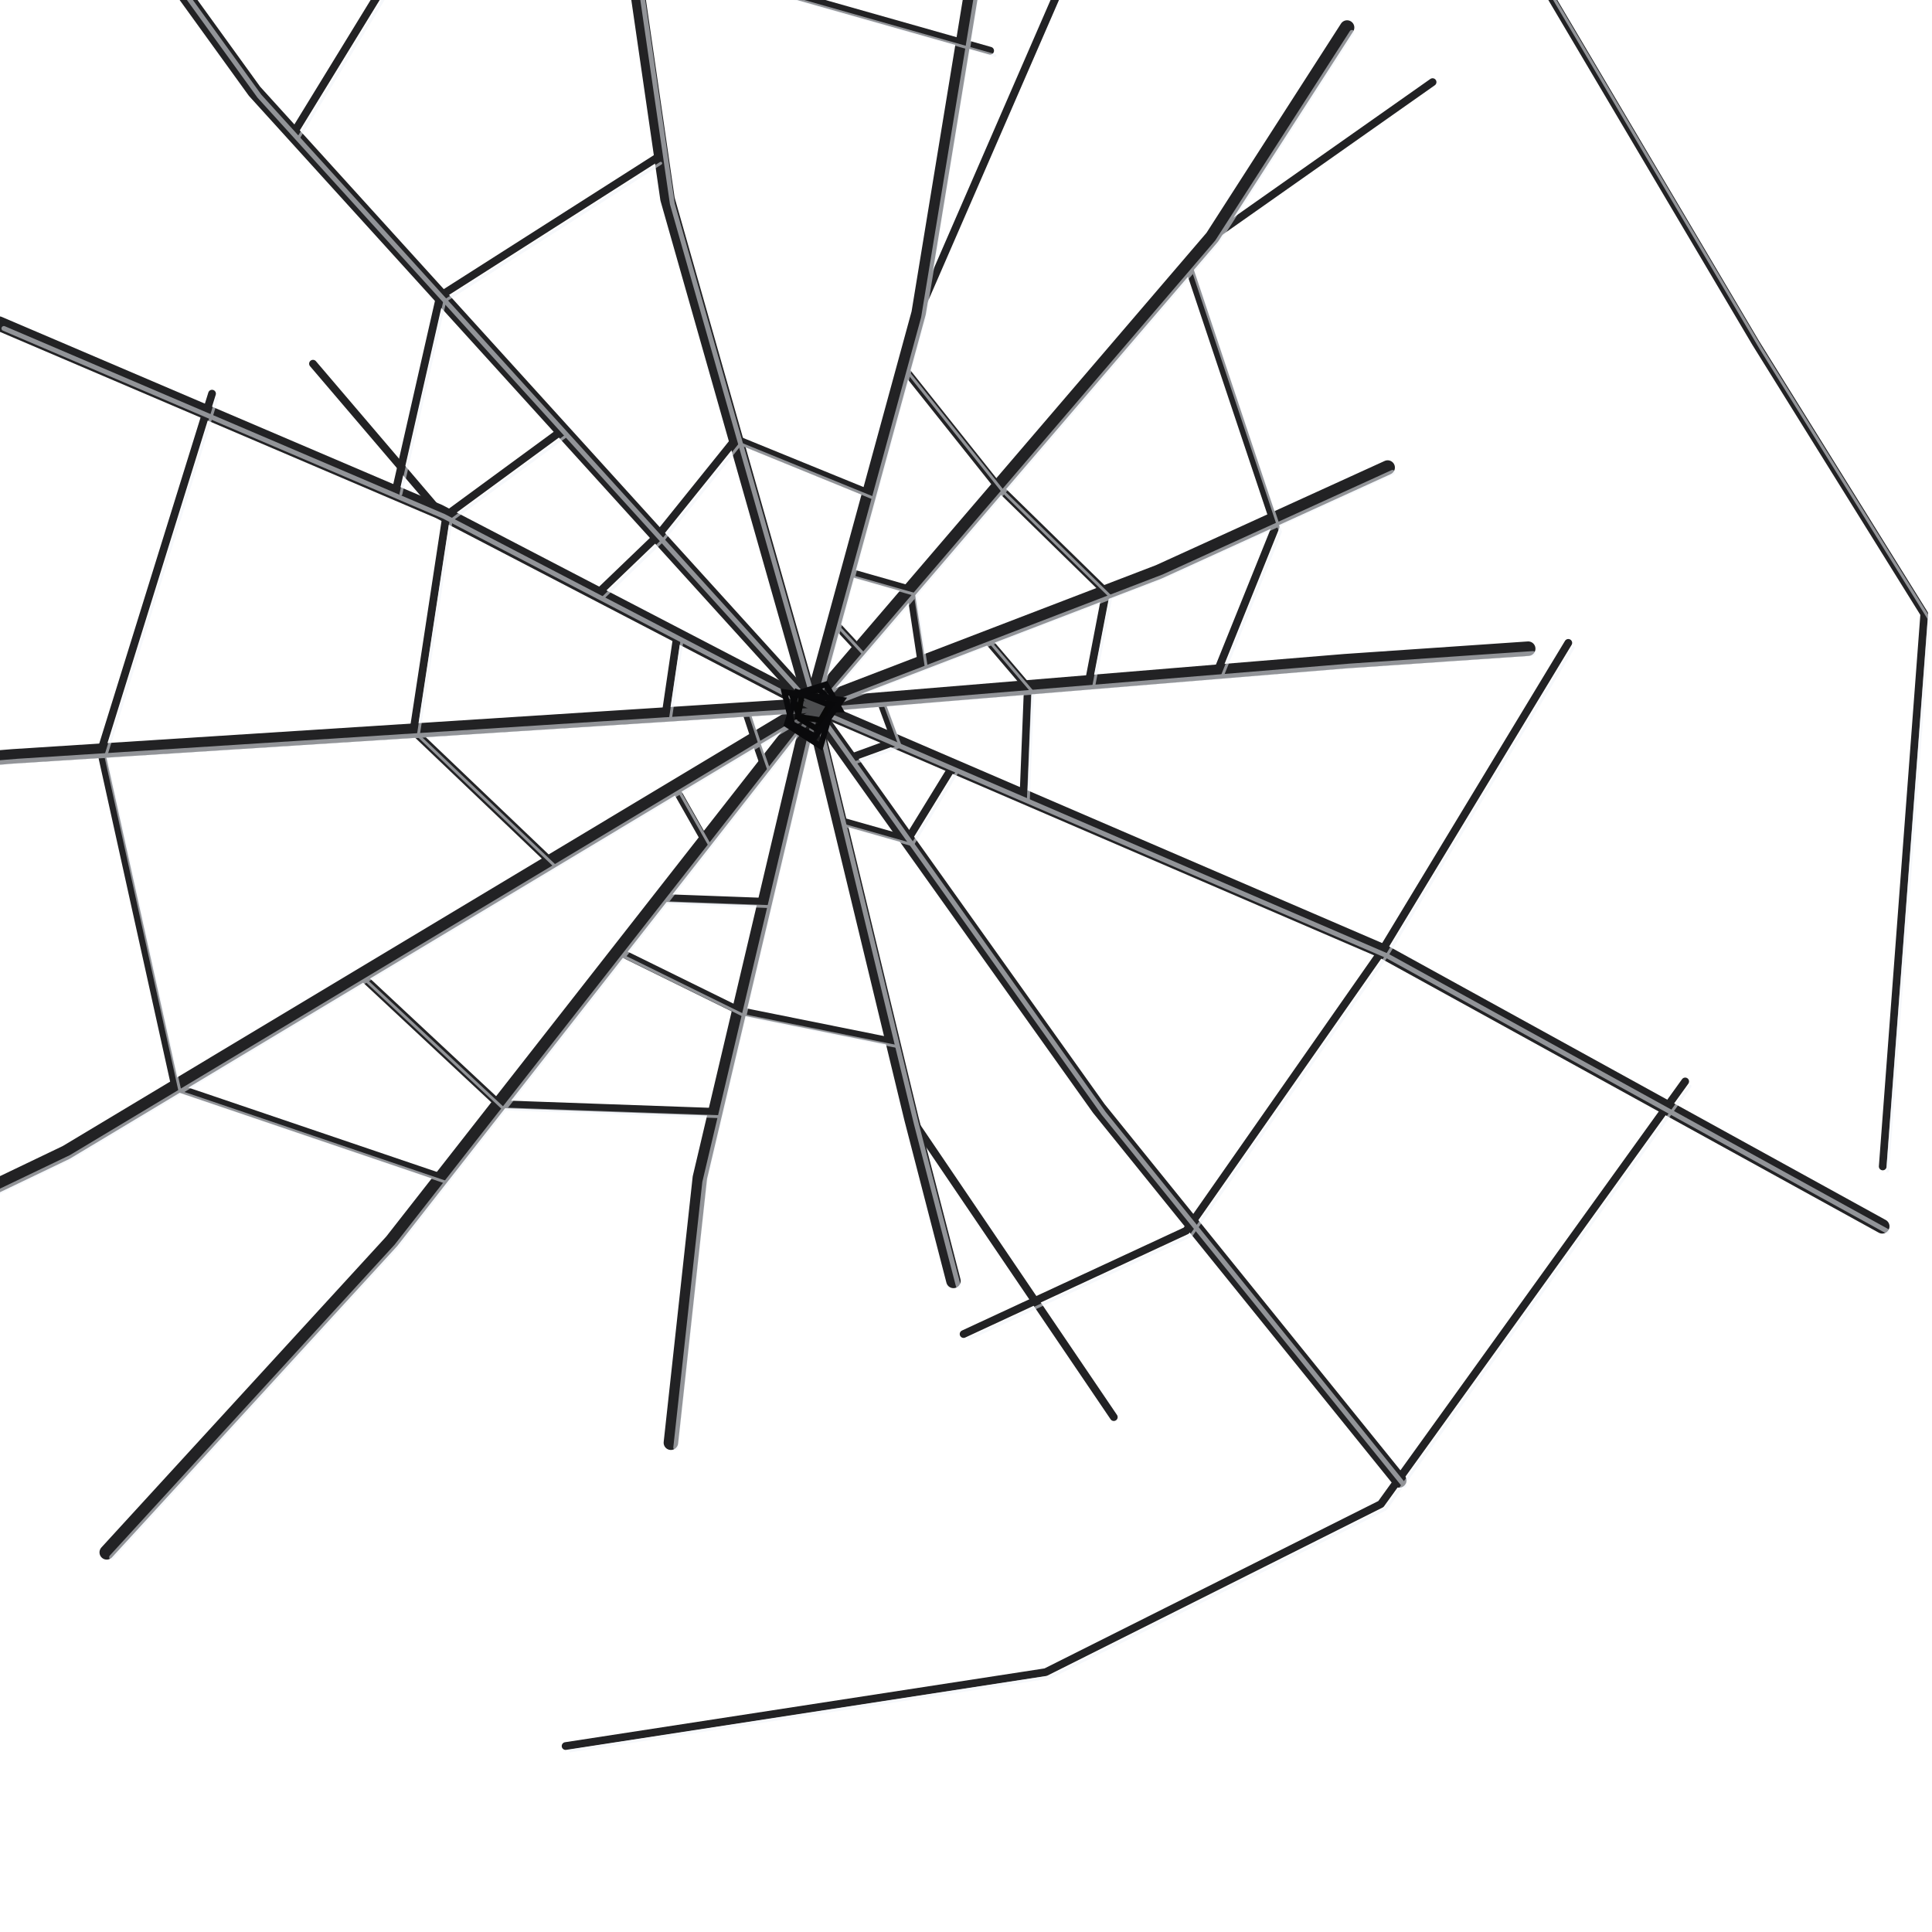
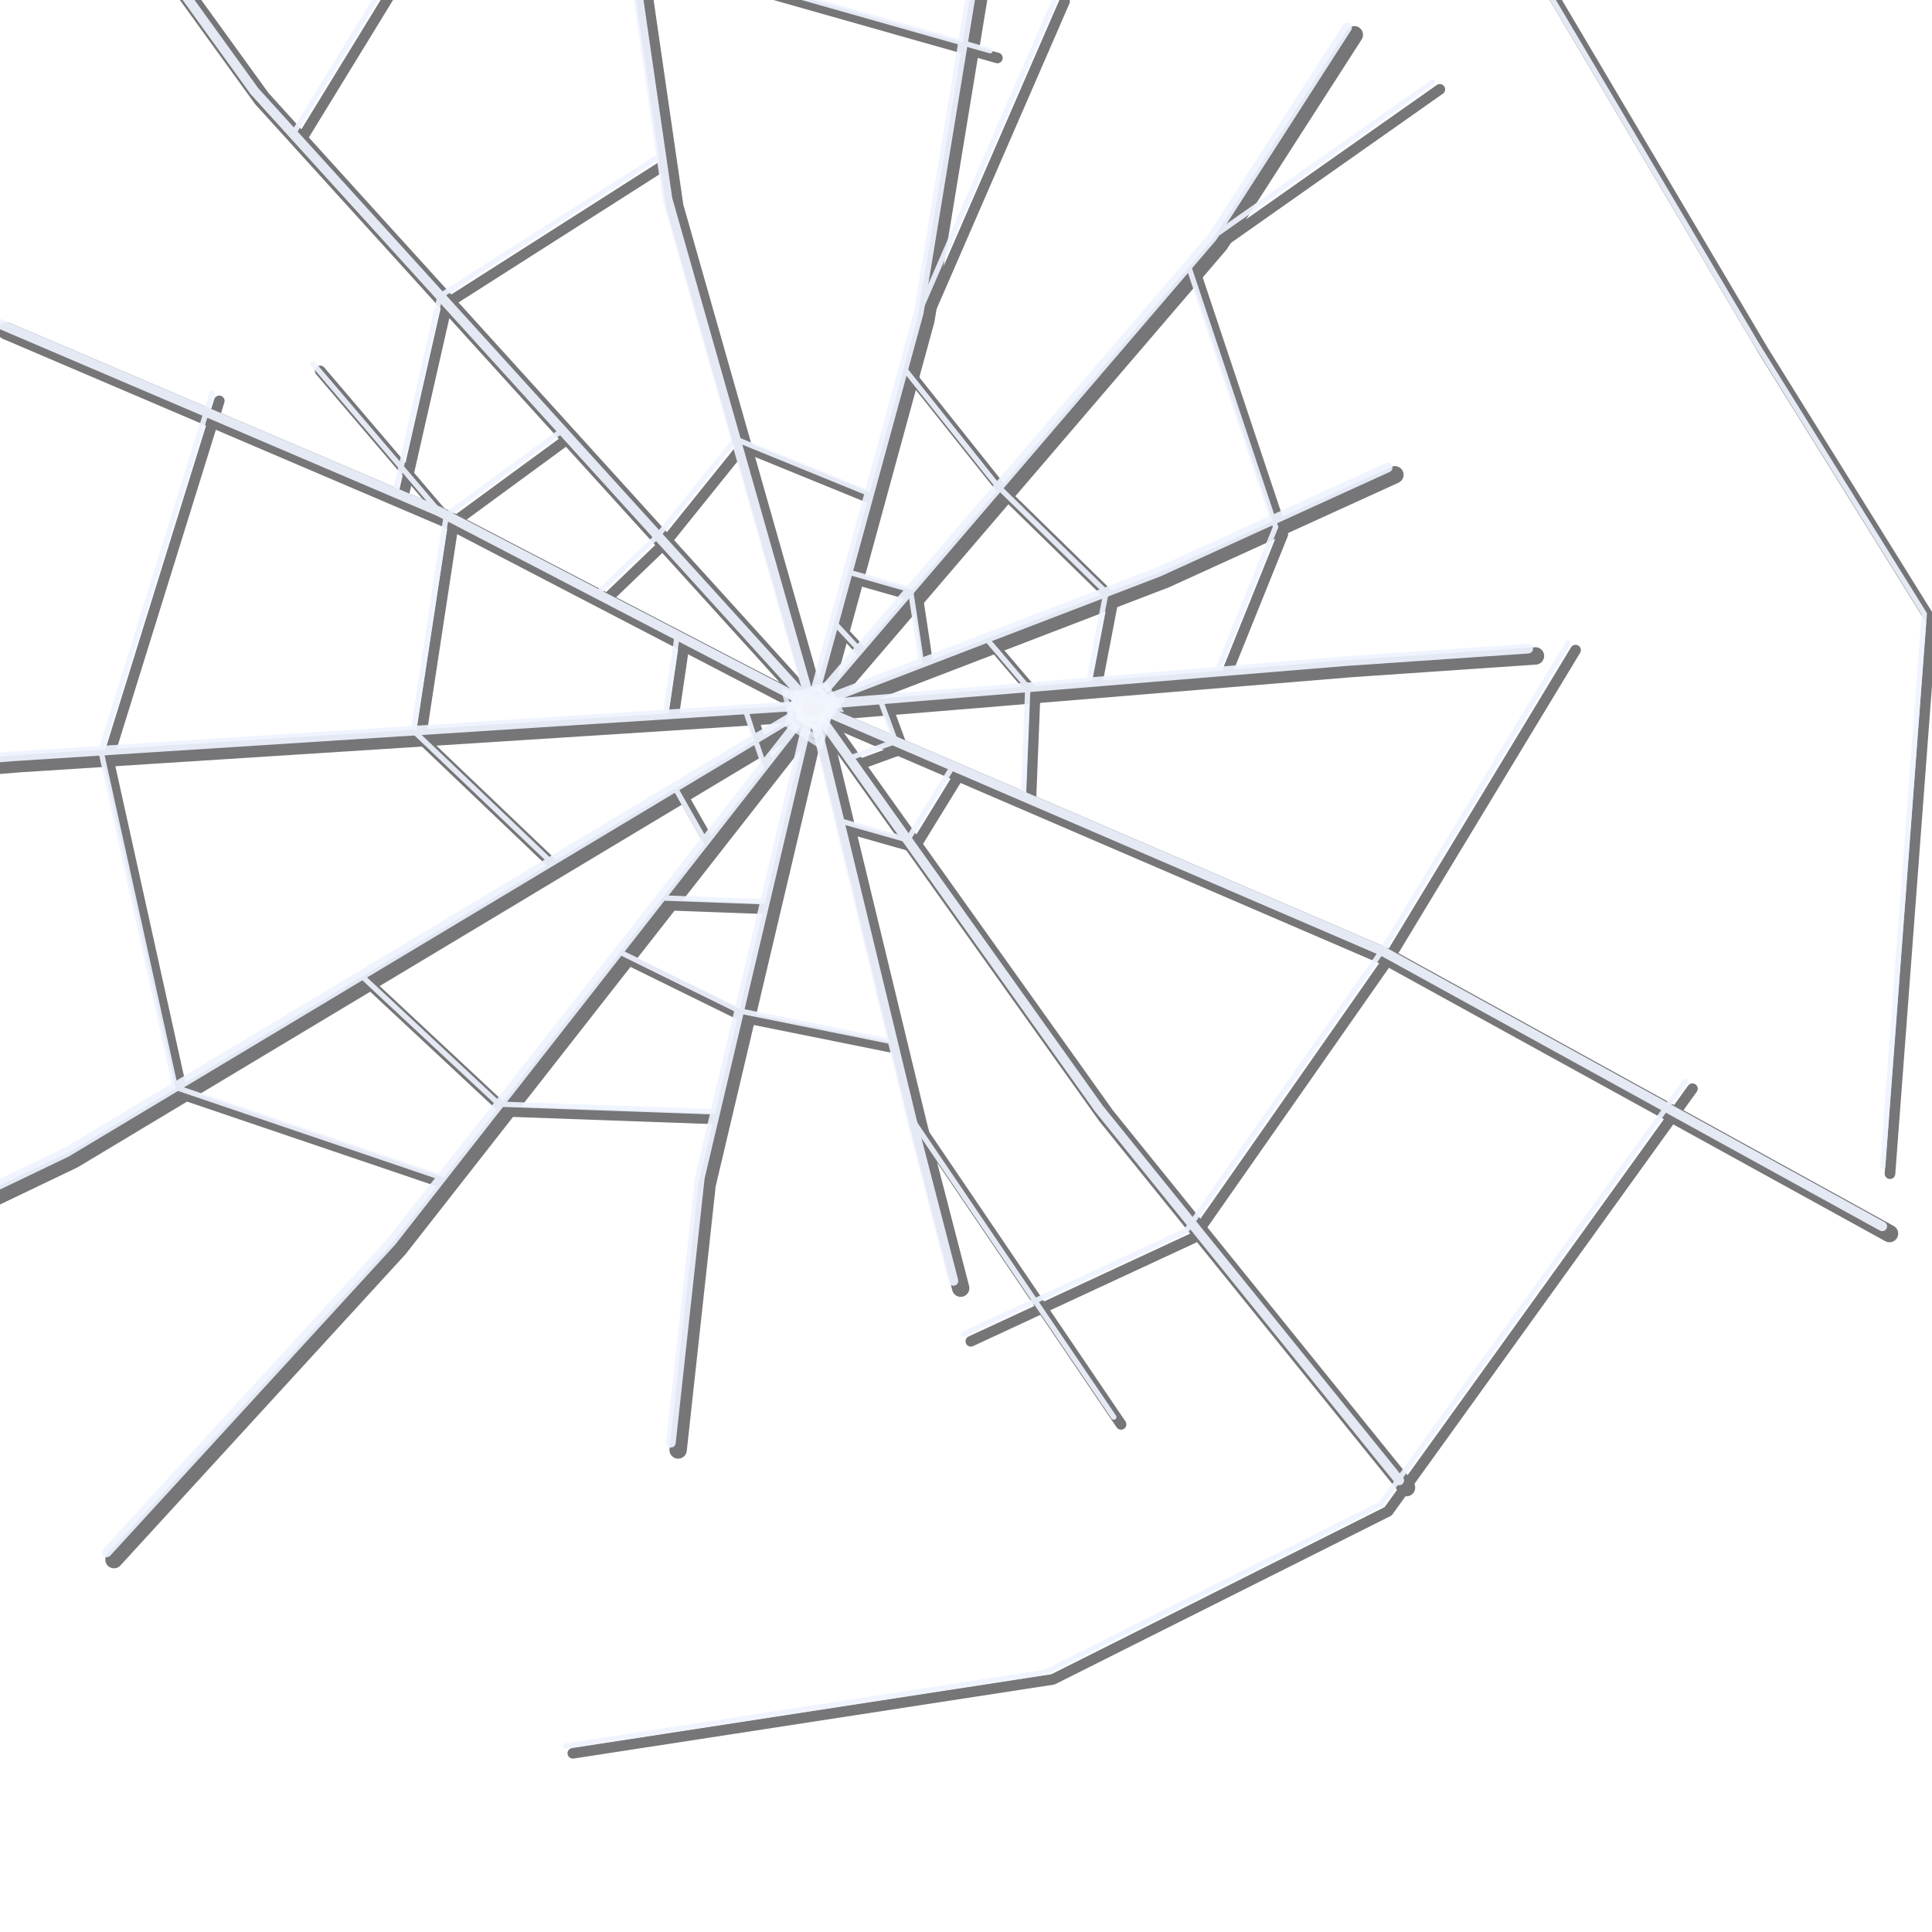
<svg xmlns="http://www.w3.org/2000/svg" viewBox="0 0 400 400" width="400" height="400">
-   <g fill="none" stroke="#0a0a0c" stroke-linecap="round" stroke-linejoin="round" opacity="0.9">
-     <path d="M 172.7 128.9 L 177.9 134.5" stroke-width="1.6" />
-     <path d="M 182.2 144.8 L 185.4 153.5 L 175.8 157.0" stroke-width="1.6" />
-     <path d="M 158.2 158.5 L 156.3 153.0 L 154.3 146.9" stroke-width="1.6" />
-     <path d="M 137.8 147.9 L 140.2 131.6" stroke-width="1.6" />
-     <path d="M 175.5 118.4 L 188.5 122.1 L 190.8 137.3" stroke-width="1.6" />
-     <path d="M 197.3 158.6 L 187.9 173.9 L 173.8 169.9" stroke-width="1.6" />
-     <path d="M 146.0 174.1 L 139.7 163.0" stroke-width="1.6" />
-     <path d="M 204.1 132.1 L 212.8 142.3 L 211.9 164.9" stroke-width="1.6" />
-     <path d="M 158.4 186.7 L 136.8 185.9" stroke-width="1.6" />
-     <path d="M 123.6 123.0 L 136.2 110.9 L 152.3 90.9 L 180.0 102.2" stroke-width="1.6" />
-     <path d="M 114.0 178.4 L 85.6 151.3 L 92.4 106.7 L 116.4 89.1" stroke-width="1.6" />
-     <path d="M 187.1 76.2 L 206.7 100.8 L 229.0 122.6 L 225.4 141.3" stroke-width="1.6" />
-     <path d="M 184.9 215.7 L 153.1 209.3 L 128.1 197.0" stroke-width="1.6" />
-     <path d="M 148.1 230.2 L 103.3 228.6 L 74.8 202.0" stroke-width="1.6" />
-     <path d="M 82.0 101.3 L 91.1 61.3 L 135.8 32.8" stroke-width="1.6" />
-     <path d="M 246.0 54.9 L 264.1 109.1 L 252.0 139.1" stroke-width="1.6" />
-     <path d="M 91.4 243.8 L 36.3 225.1 L 20.9 155.5 L 43.9 81.5" stroke-width="1.6" />
-     <path d="M 122.8 -12.8 L 205.0 10.5" stroke-width="1.6" />
-     <path d="M 324.7 133.1 L 286.1 196.9 L 245.6 254.8 L 199.5 276.2" stroke-width="1.6" />
-     <path d="M 348.9 223.9 L 285.9 311.4 L 216.5 346.2 L 117.1 361.5" stroke-width="1.6" />
-     <path d="M -26.9 263.0 L -36.0 159.1" stroke-width="1.6" />
-     <path d="M 60.7 27.7 L 111.0 -54.4 L 223.5 -57.2" stroke-width="1.6" />
-     <path d="M -12.6 376.7 L -25.2 262.0 L -88.4 162.5" stroke-width="1.6" />
-     <path d="M 12.8 -25.1 L 98.3 -99.0" stroke-width="1.6" />
-     <path d="M 309.9 -19.6 L 363.5 71.0 L 398.4 127.1 L 389.8 241.5" stroke-width="1.6" />
-     <path d="M 188.7 231.6 L 230.6 293.4" stroke-width="1.6" />
-     <path d="M 90.9 105.9 L 64.8 75.3" stroke-width="1.6" />
-     <path d="M 190.2 64.8 L 218.9 -1.2" stroke-width="1.6" />
-     <path d="M 251.0 49.1 L 296.6 17.0" stroke-width="1.6" />
-     <path d="M 168.0 146.0 L 278.4 136.9 L 316.4 134.3" stroke-width="3" />
-     <path d="M 168.0 146.0 L 286.2 196.9 L 389.7 253.9" stroke-width="3" />
-     <path d="M 168.0 146.0 L 227.5 229.5 L 289.7 306.5" stroke-width="3" />
-     <path d="M 168.0 146.0 L 188.7 231.6 L 197.4 265.2" stroke-width="3" />
-     <path d="M 168.0 146.0 L 144.9 243.8 L 138.9 298.7" stroke-width="3" />
-     <path d="M 168.0 146.0 L 81.1 257.0 L 22.1 321.4" stroke-width="3" />
-     <path d="M 168.0 146.0 L 13.7 238.6 L -46.6 267.5" stroke-width="3" />
-     <path d="M 168.0 146.0 L 2.6 156.6 L -110.7 166.0" stroke-width="3" />
-     <path d="M 168.0 146.0 L 90.9 105.9 L -0.2 67.0" stroke-width="3" />
-     <path d="M 168.0 146.0 L 52.7 18.9 L -11.4 -69.8" stroke-width="3" />
-     <path d="M 168.0 146.0 L 138.2 41.2 L 124.3 -54.6" stroke-width="3" />
-     <path d="M 168.0 146.0 L 190.2 64.8 L 203.2 -14.4" stroke-width="3" />
-     <path d="M 168.0 146.0 L 251.0 49.1 L 278.9 5.7" stroke-width="3" />
-     <path d="M 168.0 146.0 L 239.9 118.4 L 287.3 96.8" stroke-width="3" />
+   <g fill="none" stroke="#050509" stroke-linecap="round" stroke-linejoin="round" opacity="0.55" transform="translate(1.5 1.5)">
+     <path d="M 172.7 128.9 L 177.9 134.5" stroke-width="2.2" />
+     <path d="M 182.2 144.8 L 185.4 153.5 L 175.8 157.0" stroke-width="2.2" />
+     <path d="M 158.2 158.5 L 156.3 153.0 L 154.3 146.9" stroke-width="2.2" />
+     <path d="M 137.8 147.9 L 140.2 131.6" stroke-width="2.2" />
+     <path d="M 175.5 118.4 L 188.5 122.1 L 190.8 137.3" stroke-width="2.2" />
+     <path d="M 197.3 158.6 L 187.9 173.9 L 173.8 169.9" stroke-width="2.2" />
+     <path d="M 146.0 174.1 L 139.7 163.0" stroke-width="2.2" />
+     <path d="M 204.1 132.1 L 212.8 142.3 L 211.9 164.9" stroke-width="2.2" />
+     <path d="M 158.4 186.7 L 136.8 185.9" stroke-width="2.2" />
+     <path d="M 123.6 123.0 L 136.2 110.9 L 152.3 90.9 L 180.0 102.2" stroke-width="2.2" />
+     <path d="M 114.0 178.4 L 85.6 151.3 L 92.4 106.7 L 116.4 89.1" stroke-width="2.2" />
+     <path d="M 187.1 76.2 L 206.7 100.8 L 229.0 122.6 L 225.4 141.3" stroke-width="2.2" />
+     <path d="M 184.9 215.7 L 153.1 209.3 L 128.1 197.0" stroke-width="2.2" />
+     <path d="M 148.1 230.2 L 103.3 228.6 L 74.8 202.0" stroke-width="2.2" />
+     <path d="M 82.0 101.3 L 91.1 61.3 L 135.8 32.8" stroke-width="2.2" />
+     <path d="M 246.0 54.9 L 264.1 109.1 L 252.0 139.1" stroke-width="2.2" />
+     <path d="M 91.4 243.8 L 36.3 225.1 L 20.9 155.5 L 43.9 81.5" stroke-width="2.2" />
+     <path d="M 122.8 -12.8 L 205.0 10.5" stroke-width="2.2" />
+     <path d="M 324.7 133.1 L 286.1 196.9 L 245.6 254.8 L 199.5 276.2" stroke-width="2.2" />
+     <path d="M 348.9 223.9 L 285.9 311.4 L 216.5 346.2 L 117.1 361.5" stroke-width="2.2" />
+     <path d="M -26.9 263.0 L -36.0 159.1" stroke-width="2.2" />
+     <path d="M 60.7 27.7 L 111.0 -54.4 L 223.5 -57.2" stroke-width="2.2" />
+     <path d="M -12.6 376.7 L -25.2 262.0 L -88.4 162.5" stroke-width="2.2" />
+     <path d="M 12.8 -25.1 L 98.3 -99.0" stroke-width="2.2" />
+     <path d="M 309.9 -19.6 L 363.5 71.0 L 398.4 127.1 L 389.8 241.5" stroke-width="2.2" />
+     <path d="M 188.7 231.6 L 230.6 293.4" stroke-width="2.2" />
+     <path d="M 90.9 105.9 L 64.8 75.3" stroke-width="2.2" />
+     <path d="M 190.2 64.8 L 218.9 -1.2" stroke-width="2.2" />
+     <path d="M 251.0 49.1 L 296.6 17.0" stroke-width="2.2" />
+     <path d="M 168.0 146.0 L 278.4 136.9 L 316.4 134.3" stroke-width="3.6" />
+     <path d="M 168.0 146.0 L 286.2 196.9 L 389.7 253.9" stroke-width="3.6" />
+     <path d="M 168.0 146.0 L 227.5 229.5 L 289.7 306.5" stroke-width="3.6" />
+     <path d="M 168.0 146.0 L 188.7 231.6 L 197.4 265.2" stroke-width="3.6" />
+     <path d="M 168.0 146.0 L 144.9 243.8 L 138.9 298.7" stroke-width="3.6" />
+     <path d="M 168.0 146.0 L 81.1 257.0 L 22.1 321.4" stroke-width="3.6" />
+     <path d="M 168.0 146.0 L 13.7 238.6 L -46.6 267.5" stroke-width="3.6" />
+     <path d="M 168.0 146.0 L 2.6 156.6 L -110.7 166.0" stroke-width="3.6" />
+     <path d="M 168.0 146.0 L 90.9 105.9 L -0.2 67.0" stroke-width="3.6" />
+     <path d="M 168.0 146.0 L 52.7 18.9 L -11.4 -69.8" stroke-width="3.6" />
+     <path d="M 168.0 146.0 L 138.2 41.2 L 124.3 -54.6" stroke-width="3.6" />
+     <path d="M 168.0 146.0 L 190.2 64.8 L 203.2 -14.4" stroke-width="3.6" />
+     <path d="M 168.0 146.0 L 251.0 49.1 L 278.9 5.7" stroke-width="3.6" />
+     <path d="M 168.0 146.0 L 239.9 118.4 L 287.3 96.8" stroke-width="3.6" />
  </g>
-   <g fill="none" stroke="#eef2f8" stroke-linecap="round" stroke-linejoin="round" opacity="0.55" transform="translate(1 1)">
-     <path d="M 168.0 146.0 L 278.4 136.9 L 316.4 134.3" stroke-width="1" />
-     <path d="M 168.0 146.0 L 286.2 196.9 L 389.7 253.9" stroke-width="1" />
-     <path d="M 168.0 146.0 L 227.5 229.5 L 289.7 306.5" stroke-width="1" />
-     <path d="M 168.0 146.0 L 188.7 231.6 L 197.4 265.2" stroke-width="1" />
-     <path d="M 168.0 146.0 L 144.9 243.8 L 138.9 298.7" stroke-width="1" />
-     <path d="M 168.0 146.0 L 81.1 257.0 L 22.1 321.4" stroke-width="1" />
-     <path d="M 168.0 146.0 L 13.7 238.6 L -46.6 267.5" stroke-width="1" />
-     <path d="M 168.0 146.0 L 2.6 156.6 L -110.7 166.0" stroke-width="1" />
-     <path d="M 168.0 146.0 L 90.9 105.9 L -0.2 67.0" stroke-width="1" />
-     <path d="M 168.0 146.0 L 52.7 18.9 L -11.4 -69.8" stroke-width="1" />
-     <path d="M 168.0 146.0 L 138.2 41.2 L 124.3 -54.6" stroke-width="1" />
-     <path d="M 168.0 146.0 L 190.2 64.8 L 203.2 -14.4" stroke-width="1" />
-     <path d="M 168.0 146.0 L 251.0 49.1 L 278.9 5.7" stroke-width="1" />
-     <path d="M 168.0 146.0 L 239.9 118.4 L 287.3 96.8" stroke-width="1" />
-     <path d="M 172.7 128.9 L 177.9 134.5" stroke-width="0.6" />
-     <path d="M 182.2 144.8 L 185.4 153.5 L 175.8 157.0" stroke-width="0.6" />
-     <path d="M 158.2 158.5 L 156.3 153.0 L 154.3 146.9" stroke-width="0.6" />
-     <path d="M 137.8 147.9 L 140.2 131.6" stroke-width="0.6" />
-     <path d="M 175.5 118.4 L 188.5 122.1 L 190.8 137.3" stroke-width="0.6" />
-     <path d="M 197.3 158.6 L 187.9 173.9 L 173.8 169.9" stroke-width="0.6" />
-     <path d="M 146.0 174.1 L 139.7 163.0" stroke-width="0.6" />
-     <path d="M 204.1 132.1 L 212.8 142.3 L 211.9 164.9" stroke-width="0.6" />
-     <path d="M 158.4 186.7 L 136.8 185.9" stroke-width="0.6" />
-     <path d="M 123.6 123.0 L 136.2 110.9 L 152.3 90.9 L 180.0 102.2" stroke-width="0.6" />
-     <path d="M 114.0 178.4 L 85.6 151.3 L 92.4 106.7 L 116.4 89.1" stroke-width="0.6" />
-     <path d="M 187.1 76.2 L 206.7 100.8 L 229.0 122.6 L 225.4 141.3" stroke-width="0.6" />
-     <path d="M 184.9 215.7 L 153.1 209.3 L 128.1 197.0" stroke-width="0.6" />
-     <path d="M 148.1 230.2 L 103.3 228.6 L 74.8 202.0" stroke-width="0.6" />
-     <path d="M 82.0 101.3 L 91.1 61.3 L 135.8 32.8" stroke-width="0.6" />
-     <path d="M 246.0 54.9 L 264.1 109.1 L 252.0 139.1" stroke-width="0.6" />
-     <path d="M 91.4 243.8 L 36.3 225.1 L 20.9 155.5 L 43.9 81.5" stroke-width="0.6" />
-     <path d="M 122.8 -12.8 L 205.0 10.5" stroke-width="0.6" />
-     <path d="M 324.7 133.1 L 286.1 196.9 L 245.6 254.8 L 199.5 276.2" stroke-width="0.6" />
-     <path d="M 348.9 223.9 L 285.9 311.4 L 216.5 346.2 L 117.1 361.5" stroke-width="0.6" />
-     <path d="M -26.9 263.0 L -36.0 159.1" stroke-width="0.6" />
-     <path d="M 60.7 27.7 L 111.0 -54.4 L 223.5 -57.2" stroke-width="0.6" />
-     <path d="M -12.6 376.7 L -25.2 262.0 L -88.4 162.5" stroke-width="0.6" />
-     <path d="M 12.8 -25.1 L 98.3 -99.0" stroke-width="0.6" />
-     <path d="M 309.9 -19.6 L 363.5 71.0 L 398.4 127.1 L 389.8 241.5" stroke-width="0.6" />
+   <g fill="none" stroke="#eef3ff" stroke-linecap="round" stroke-linejoin="round" opacity="0.92">
+     <path d="M 172.7 128.9 L 177.9 134.5" stroke-width="1.1" />
+     <path d="M 182.2 144.8 L 185.4 153.5 L 175.8 157.0" stroke-width="1.1" />
+     <path d="M 158.2 158.5 L 156.3 153.0 L 154.3 146.9" stroke-width="1.1" />
+     <path d="M 137.8 147.9 L 140.2 131.6" stroke-width="1.1" />
+     <path d="M 175.5 118.4 L 188.5 122.1 L 190.8 137.3" stroke-width="1.1" />
+     <path d="M 197.3 158.6 L 187.9 173.9 L 173.8 169.9" stroke-width="1.1" />
+     <path d="M 146.0 174.1 L 139.7 163.0" stroke-width="1.1" />
+     <path d="M 204.1 132.1 L 212.8 142.3 L 211.9 164.9" stroke-width="1.1" />
+     <path d="M 158.4 186.7 L 136.8 185.9" stroke-width="1.1" />
+     <path d="M 123.6 123.0 L 136.2 110.9 L 152.3 90.9 L 180.0 102.2" stroke-width="1.1" />
+     <path d="M 114.0 178.4 L 85.6 151.3 L 92.4 106.7 L 116.4 89.1" stroke-width="1.1" />
+     <path d="M 187.1 76.2 L 206.7 100.8 L 229.0 122.6 L 225.4 141.3" stroke-width="1.1" />
+     <path d="M 184.9 215.7 L 153.1 209.3 L 128.1 197.0" stroke-width="1.1" />
+     <path d="M 148.1 230.2 L 103.3 228.6 L 74.8 202.0" stroke-width="1.1" />
+     <path d="M 82.0 101.3 L 91.1 61.3 L 135.8 32.8" stroke-width="1.1" />
+     <path d="M 246.0 54.9 L 264.1 109.1 L 252.0 139.1" stroke-width="1.1" />
+     <path d="M 91.4 243.8 L 36.3 225.1 L 20.9 155.5 L 43.9 81.5" stroke-width="1.1" />
+     <path d="M 122.8 -12.8 L 205.0 10.5" stroke-width="1.1" />
+     <path d="M 324.7 133.1 L 286.1 196.9 L 245.6 254.8 L 199.5 276.2" stroke-width="1.1" />
+     <path d="M 348.9 223.9 L 285.9 311.4 L 216.5 346.2 L 117.1 361.5" stroke-width="1.1" />
+     <path d="M -26.9 263.0 L -36.0 159.1" stroke-width="1.1" />
+     <path d="M 60.7 27.7 L 111.0 -54.4 L 223.5 -57.2" stroke-width="1.1" />
+     <path d="M -12.6 376.7 L -25.2 262.0 L -88.4 162.5" stroke-width="1.1" />
+     <path d="M 12.8 -25.1 L 98.3 -99.0" stroke-width="1.1" />
+     <path d="M 309.9 -19.6 L 363.5 71.0 L 398.4 127.1 L 389.8 241.5" stroke-width="1.1" />
+     <path d="M 188.7 231.6 L 230.6 293.4" stroke-width="1.1" />
+     <path d="M 90.9 105.9 L 64.8 75.3" stroke-width="1.1" />
+     <path d="M 190.2 64.8 L 218.9 -1.2" stroke-width="1.1" />
+     <path d="M 251.0 49.1 L 296.6 17.0" stroke-width="1.1" />
+     <path d="M 168.0 146.0 L 278.4 136.9 L 316.4 134.3" stroke-width="2" />
+     <path d="M 168.0 146.0 L 286.2 196.9 L 389.7 253.9" stroke-width="2" />
+     <path d="M 168.0 146.0 L 227.5 229.5 L 289.7 306.5" stroke-width="2" />
+     <path d="M 168.0 146.0 L 188.7 231.6 L 197.4 265.2" stroke-width="2" />
+     <path d="M 168.0 146.0 L 144.9 243.8 L 138.9 298.7" stroke-width="2" />
+     <path d="M 168.0 146.0 L 81.1 257.0 L 22.1 321.4" stroke-width="2" />
+     <path d="M 168.0 146.0 L 13.7 238.6 L -46.6 267.5" stroke-width="2" />
+     <path d="M 168.0 146.0 L 2.6 156.6 L -110.7 166.0" stroke-width="2" />
+     <path d="M 168.0 146.0 L 90.9 105.9 L -0.2 67.0" stroke-width="2" />
+     <path d="M 168.0 146.0 L 52.7 18.9 L -11.4 -69.8" stroke-width="2" />
+     <path d="M 168.0 146.0 L 138.2 41.2 L 124.3 -54.6" stroke-width="2" />
+     <path d="M 168.0 146.0 L 190.2 64.8 L 203.2 -14.4" stroke-width="2" />
+     <path d="M 168.0 146.0 L 251.0 49.1 L 278.9 5.7" stroke-width="2" />
+     <path d="M 168.0 146.0 L 239.9 118.4 L 287.3 96.8" stroke-width="2" />
  </g>
-   <g fill="rgba(10,10,12,0.16)" stroke="#0a0a0c" stroke-width="1.2">
+   <g fill="rgba(255,255,255,0.14)" stroke="#eef3ff" stroke-width="1" stroke-opacity="0.8">
    <polygon points="172.5,144.6 169.9,149.1 165.2,148.4 166.0,144.0 169.5,142.7 173.0,146.1" />
    <polygon points="172.6,146.9 168.9,150.8 165.6,148.8 164.0,143.9 171.0,141.7 173.9,146.9" />
    <polygon points="172.3,146.2 169.9,154.5 162.9,150.0 165.0,143.3" />
    <polygon points="174.3,144.9 168.8,152.5 164.0,149.9 162.4,143.3" />
  </g>
</svg>
